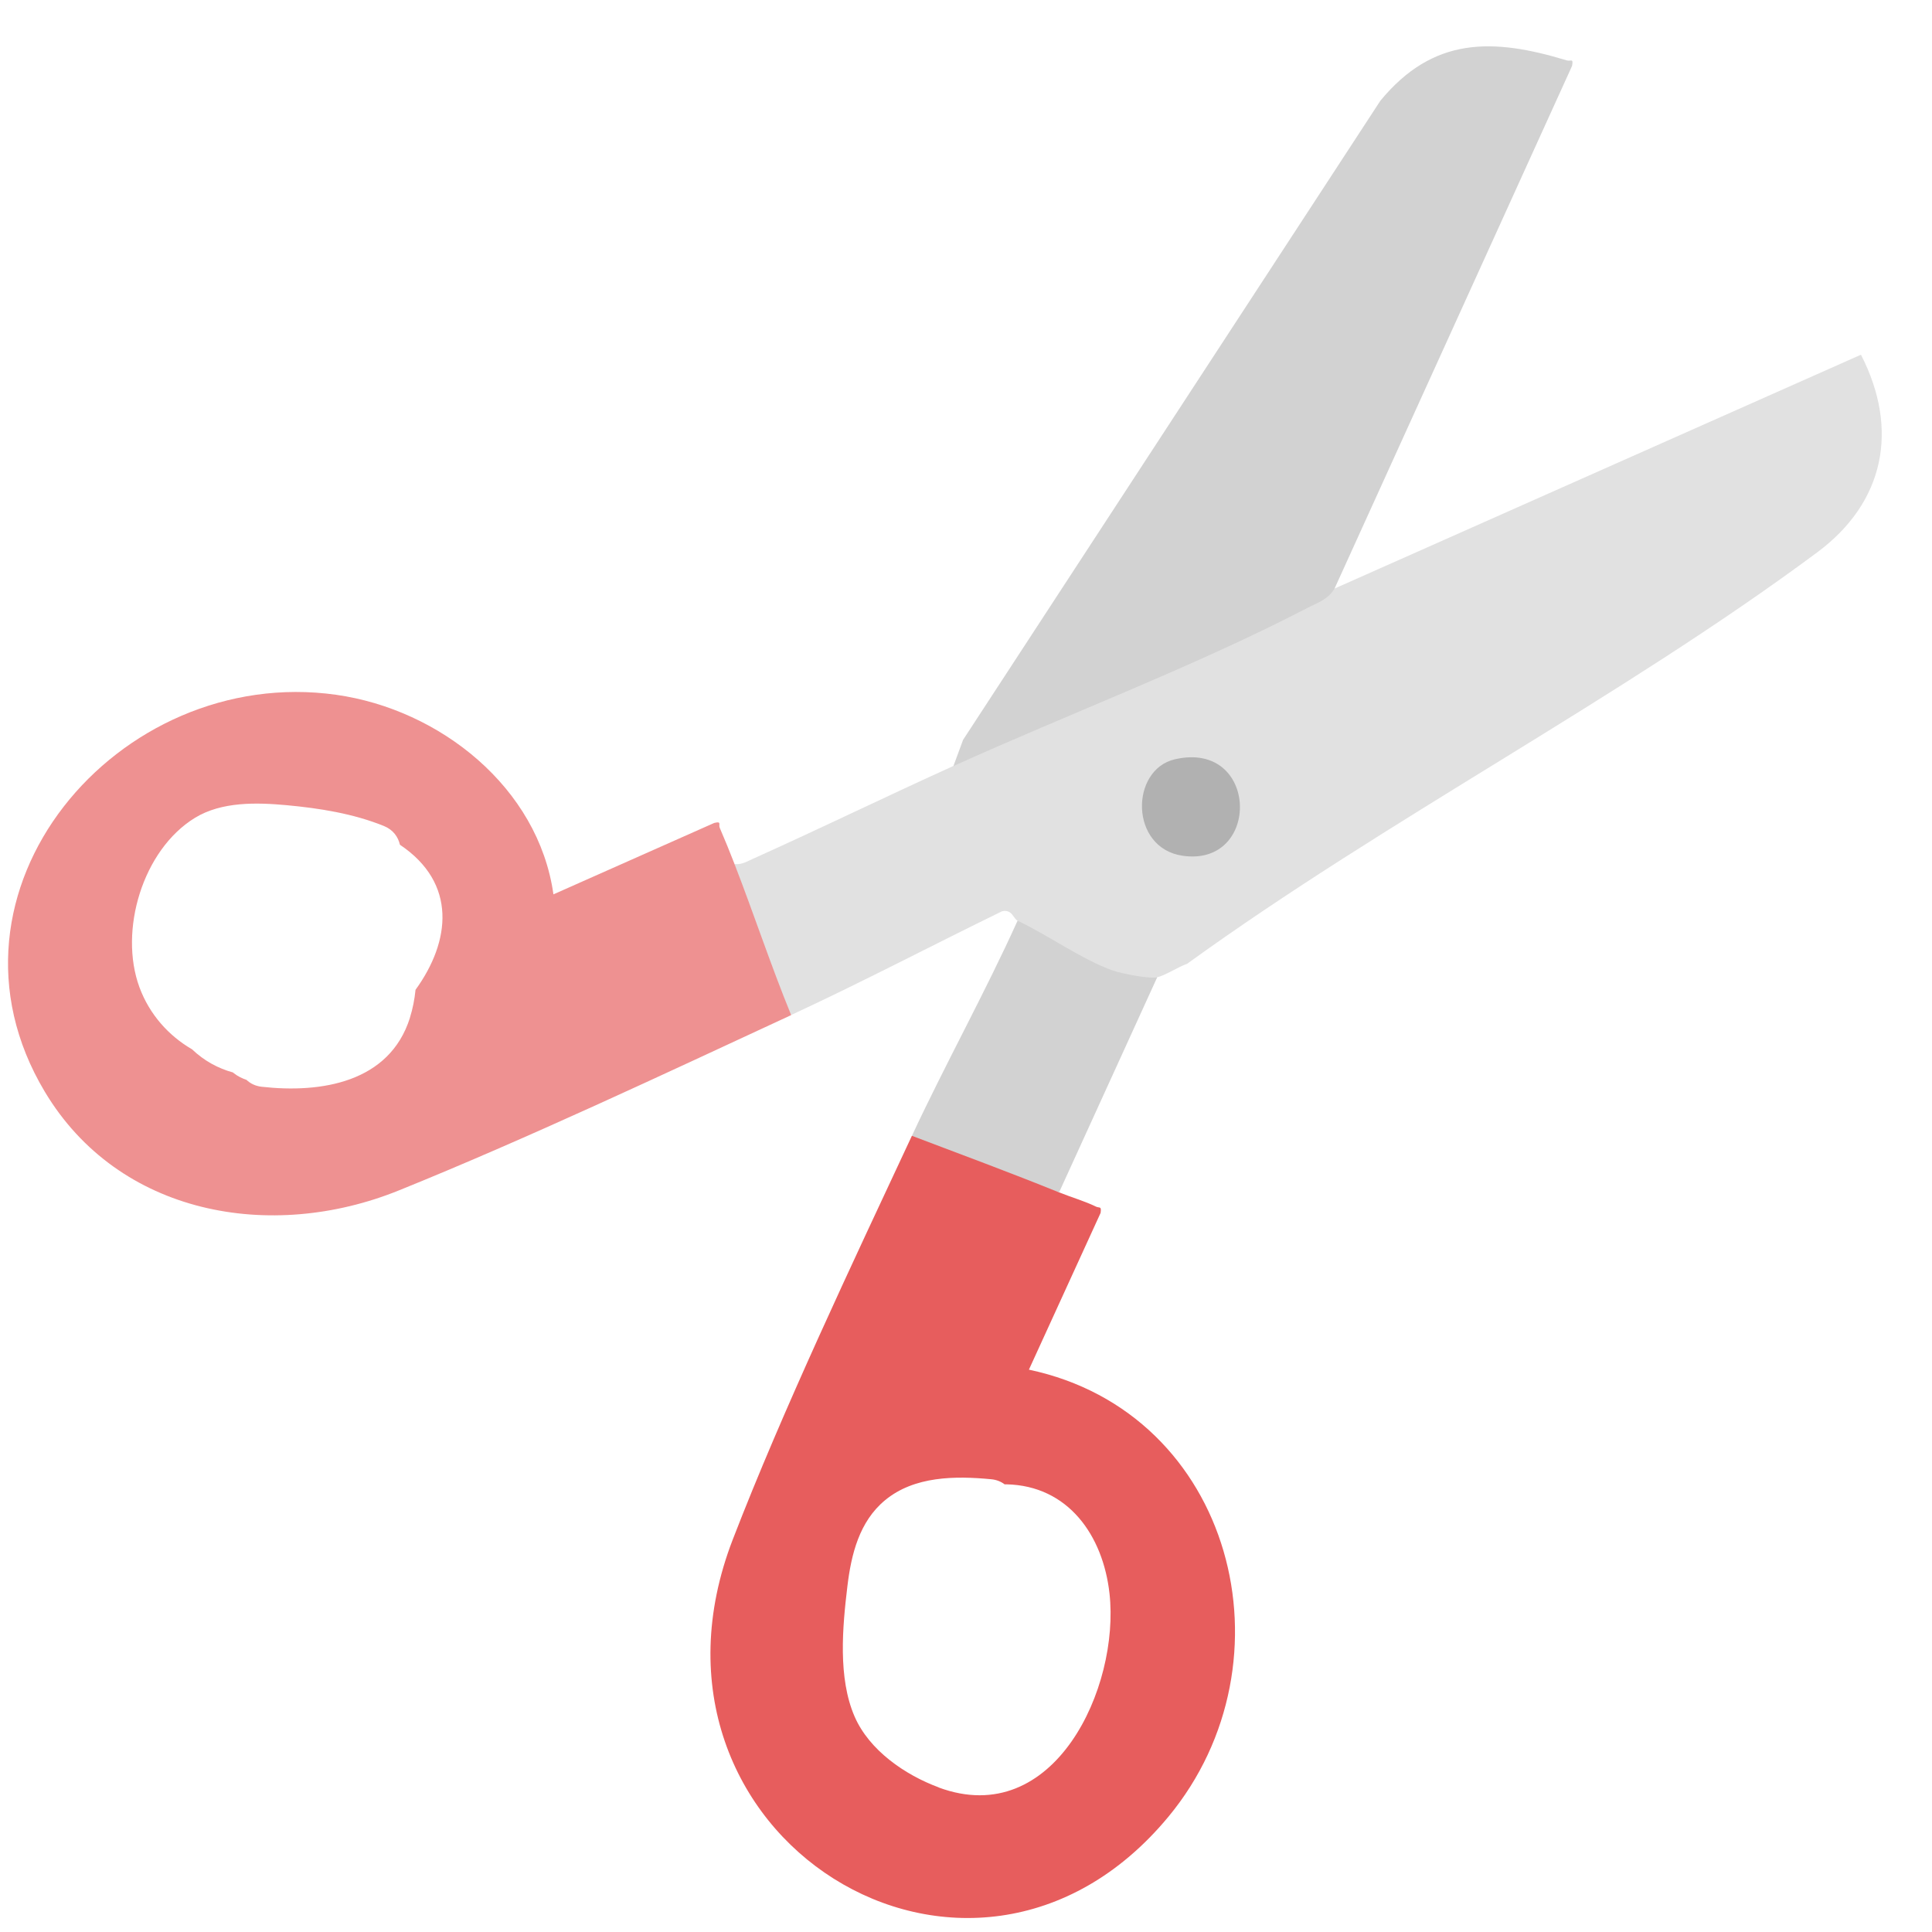
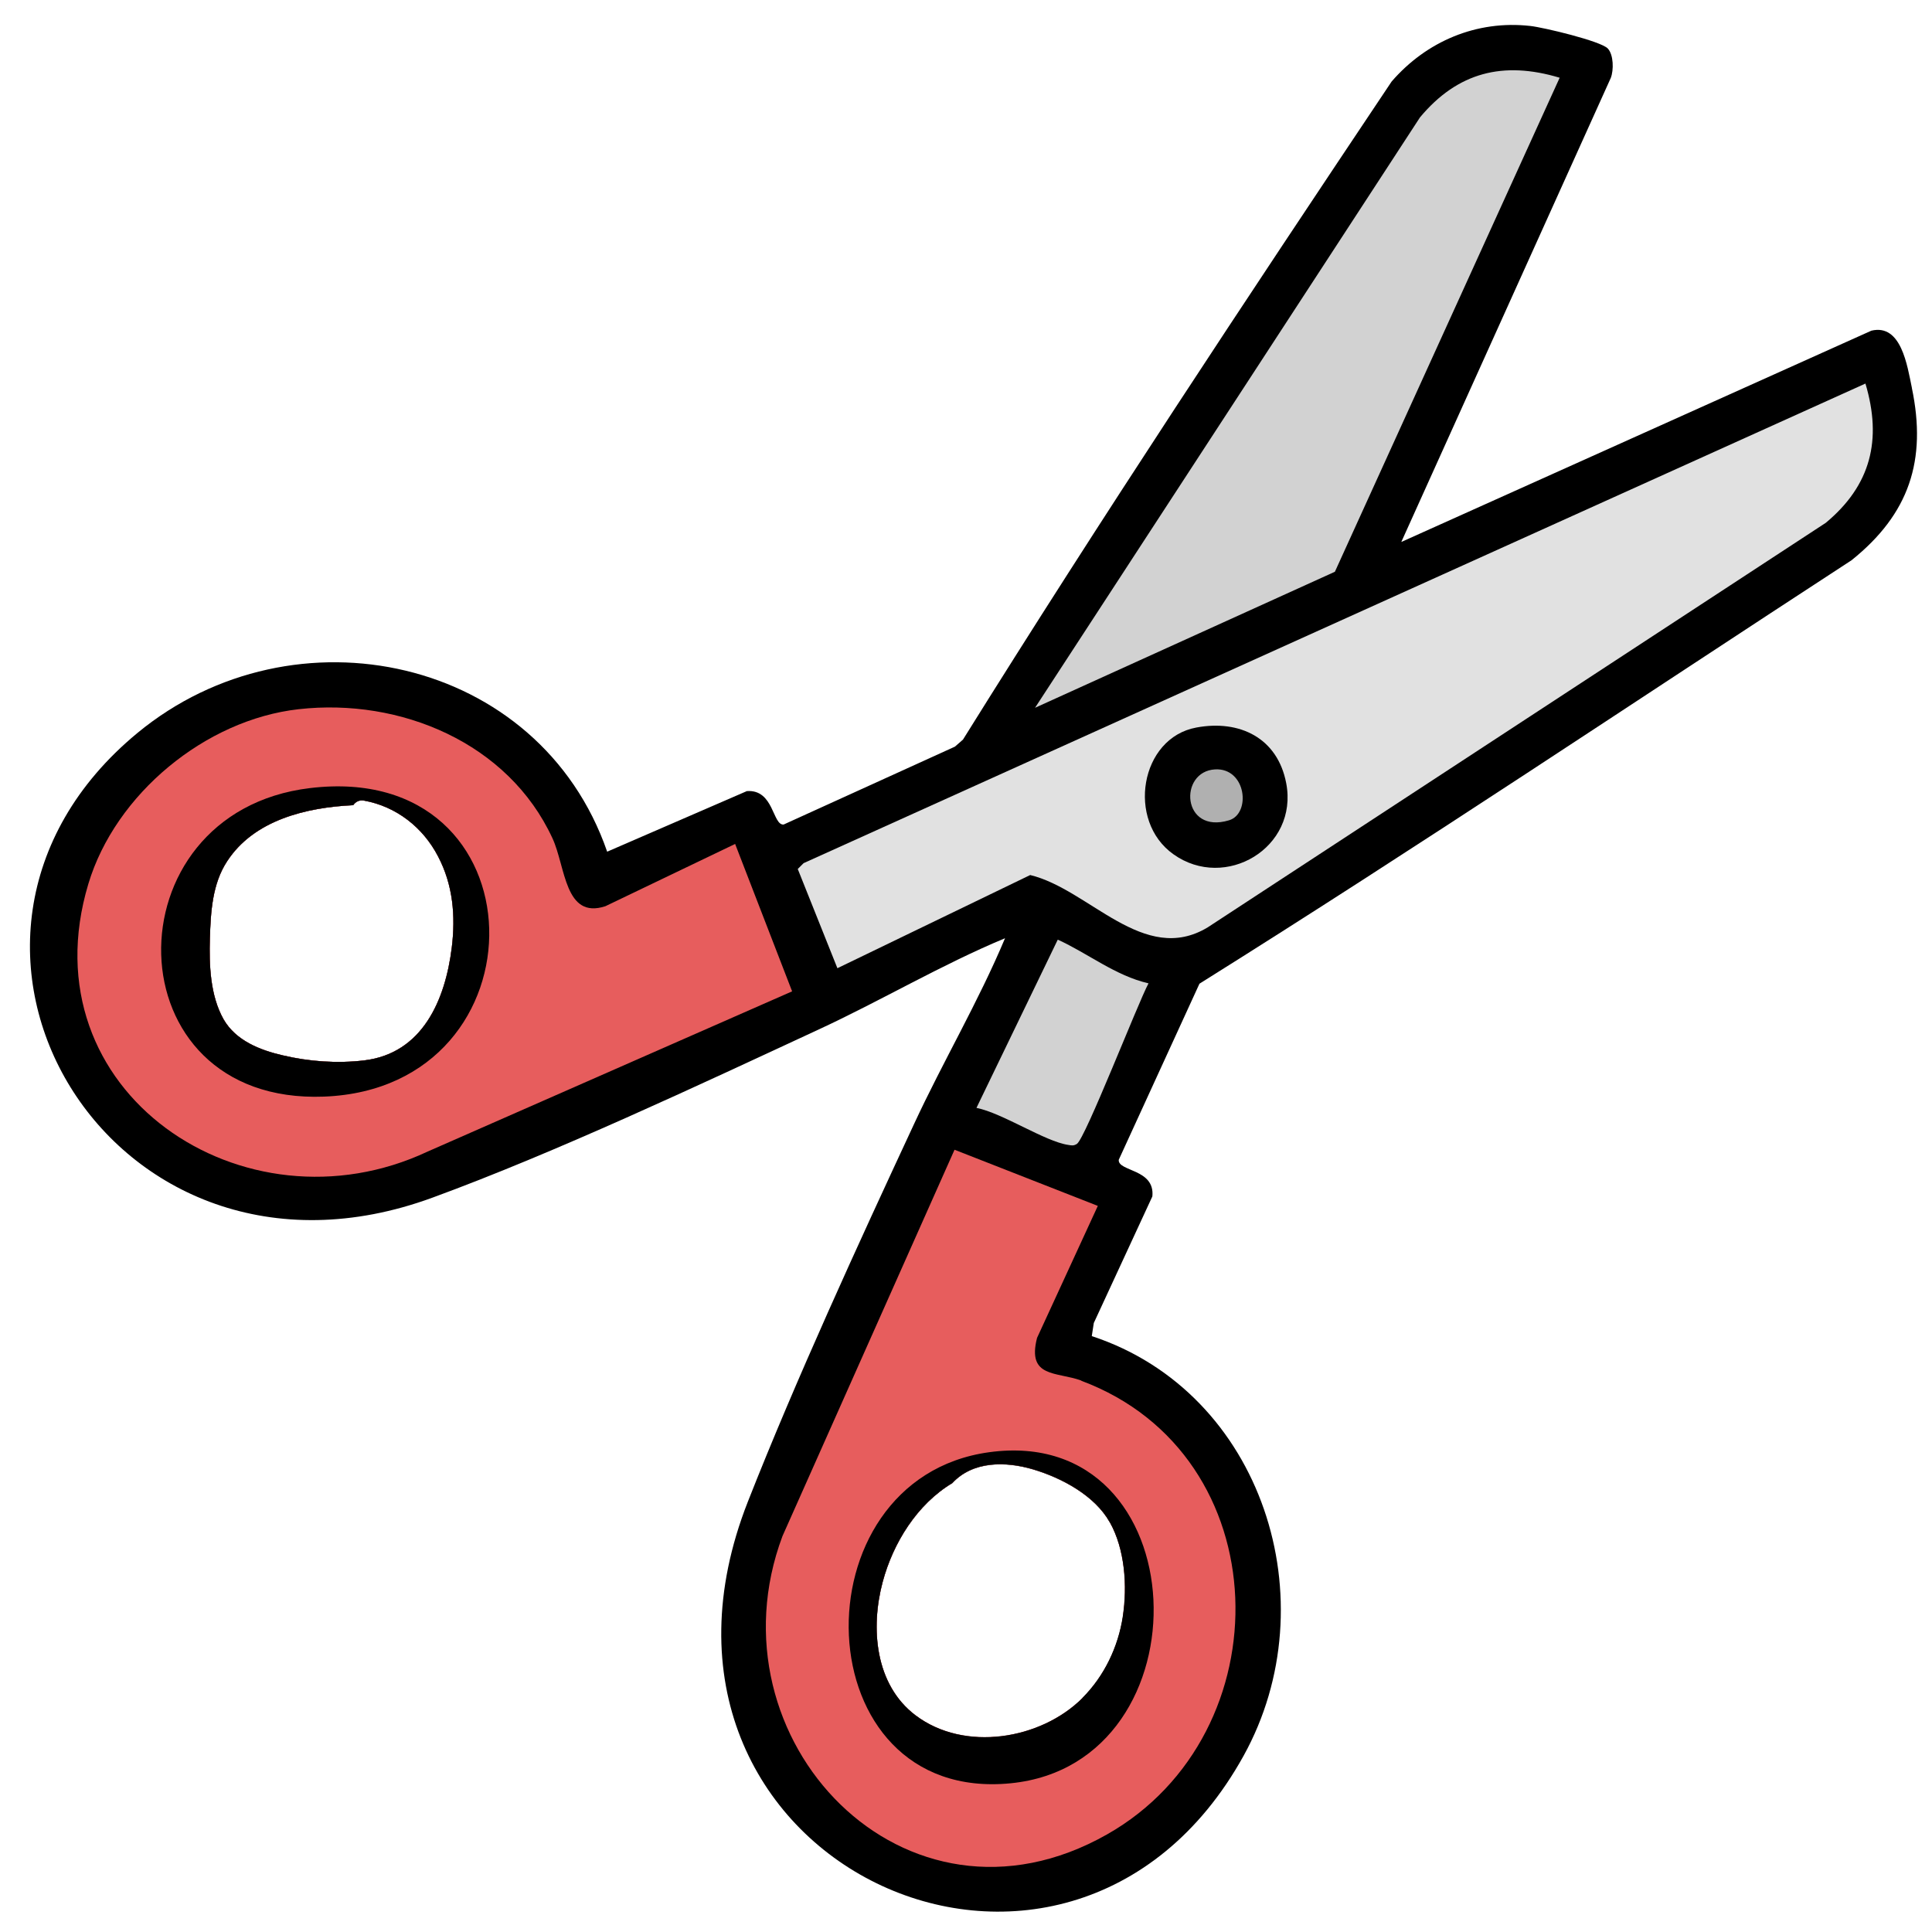
- <svg xmlns="http://www.w3.org/2000/svg" id="Layer_1" version="1.1" viewBox="0 0 384 384">
+ <svg xmlns="http://www.w3.org/2000/svg" id="Layer_1" version="1.1" viewBox="0 0 96 96">
  <defs>
    <style>
      .st0 {
        fill: #e75d5d;
      }

      .st1 {
-         fill: #b1b1b1;
+         fill: #e1e1e1;
      }

      .st2 {
-         fill: #e1e1e1;
+         fill: #b0b0b0;
      }

      .st3 {
-         fill: #ee9191;
-       }
- 
-       .st4 {
        fill: #d2d2d2;
      }
    </style>
  </defs>
-   <path class="st2" d="M230,194.25c-1.91,2.7-7.86.7-10.69-.46-4.73-1.93-12.28-5.92-16.45-8.83l-.61-1.97c-.85-.39-1.04-2.29-3.06-1.88-13.99,6.82-27.83,14.09-41.94,20.63-5.98-8.29-9.92-19.86-11.25-30,1.45.16,2.53-.55,3.77-1.1,13.3-5.98,26.46-12.39,39.73-18.4l2.05-2.02c24.66-10.43,48.69-21.61,72.1-33.55l1.6.31,104.63-46.48c7.62,14.83,4.7,29.35-8.7,39.29-39.21,29.12-85.44,52.97-125.23,81.77-1.65.55-4.49,2.4-5.96,2.67Z" />
-   <path class="st3" d="M146,171.75c-.91-2.35-1.93-4.87-2.94-7.2-.3-.7.44-1.37-1.11-.98l-31.95,14.19c-3-21.24-22.55-36.76-43.21-39.67-43.35-6.09-81.7,39.08-57.89,78.89,14.69,24.56,44.95,29.9,70.34,19.64,25.51-10.31,52.91-23.23,78.01-34.86-4.04-9.87-7.4-20.07-11.25-30ZM81.48,202.29c-4.06,12.88-17.67,15.04-29.48,13.71-1.25-.14-2.25-.65-3.01-1.37-.85-.29-1.69-.68-2.51-1.32-.06-.05-.11-.1-.17-.15-2.96-.81-5.72-2.3-8.14-4.6-4.67-2.71-8.47-6.96-10.45-12.32-4.14-11.25.62-27.31,11.03-33.69,5.31-3.25,12.27-3.06,18.24-2.51,6.5.6,13.25,1.67,19.33,4.14,1.82.74,2.82,2.17,3.17,3.72,11.39,7.63,10.08,19.2,3.1,28.83-.19,1.89-.55,3.75-1.12,5.56Z" />
-   <path class="st0" d="M204.5,272.24l14.25-31.16c.21-1.46-.2-.9-.95-1.27-2.08-1.03-5.03-1.9-7.3-2.82-8.44-5.93-19.03-9.88-29.25-11.25-11.82,25.32-25.63,54.41-35.61,80.26-22.72,58.86,47.33,102.49,86.59,55.09,25.59-30.9,12.87-80.29-27.73-88.86ZM186.59,355.26c-6.72-2.48-13.82-7.38-16.73-14.08-3.34-7.69-2.41-17.79-1.43-25.93.76-6.31,2.36-12.83,7.47-17.06,5.83-4.83,13.96-4.86,21.1-4.18,1.07.1,1.96.47,2.67,1.01.11,0,.22-.01.33,0,12.37.25,19.24,10.23,20.52,21.68,2.09,18.69-10.98,47.06-33.94,38.58Z" />
-   <path class="st4" d="M189.5,152.25l1.92-5.2,82.95-127.04c10.51-12.74,22.31-12.48,37.03-8.01.82.25,1.36-.52,1.06,1.1l-47.22,103.91c-1.37,2.21-3.35,2.76-5.5,3.88-22.02,11.44-47.45,21.05-70.25,31.37Z" />
-   <path class="st4" d="M230,194.25l-19.5,42.75c-9.66-3.92-19.5-7.55-29.25-11.25,6.7-14.36,14.46-28.3,21-42.75,5.69,2.65,13.03,7.86,18.97,9.91,1.83.63,7.1,1.66,8.78,1.34Z" />
-   <path class="st1" d="M233.53,150.91c16.72-3.83,17.18,21.44,1.54,19.18-10.58-1.53-10.47-17.13-1.54-19.18Z" />
+   <path d="M95,19.27c-.23-1.11-.53-3.19-2.01-2.84l-23.36,10.5,10.41-23.06c.15-.39.14-1.15-.15-1.46-.35-.37-3.2-1.05-3.85-1.12-2.66-.3-5.16.76-6.89,2.76-7.23,10.81-14.42,21.66-21.3,32.7l-.4.35-8.51,3.87c-.56.05-.48-1.76-1.83-1.66l-6.94,3.01c-3.36-9.7-15.56-12.32-23.34-5.9-12.44,10.27-1.33,28.96,14.66,23.09,6.09-2.23,13.25-5.6,19.2-8.36,3.11-1.44,6.08-3.21,9.25-4.53-1.33,3.17-3.09,6.14-4.53,9.25-2.76,5.93-5.87,12.7-8.25,18.75-7.03,17.88,15.86,28.46,24.63,12.63,4.25-7.67.97-18.06-7.54-20.86l.1-.65,2.91-6.29c.14-1.38-1.72-1.23-1.67-1.82l4.01-8.75c10.91-6.83,21.61-14.01,32.4-21.04,2.87-2.3,3.75-4.97,3-8.56ZM22.45,47.07c-.32,2.61-1.45,5.27-4.35,5.62-1.34.16-2.74.06-4.05-.25-1.13-.26-2.33-.73-2.94-1.79-.67-1.19-.72-2.71-.68-4.03.04-1.31.12-2.71.86-3.83,1.33-2.04,3.92-2.67,6.26-2.78.11-.16.29-.27.53-.23,1.61.29,2.94,1.33,3.69,2.78.74,1.41.87,2.95.68,4.51ZM55.15,75.64c.76,1.35.88,3.19.65,4.69-.23,1.51-.92,2.96-2.01,4.05-2.07,2.07-5.87,2.7-8.3.86-2.02-1.53-2.24-4.35-1.63-6.63.52-1.94,1.71-3.86,3.46-4.91,1.02-1.1,2.64-1.09,4.02-.68,1.41.42,3.05,1.29,3.8,2.62Z" />
+   <path class="st1" d="M92.69,19.05c.84,2.81.27,5.07-1.97,6.93l-30.71,20.1c-3.18,1.92-5.88-1.89-8.82-2.6l-9.58,4.63-1.97-4.93.29-.29,52.76-23.83Z" />
+   <path class="st0" d="M53.73,68.6c-1.22-.45-2.71-.12-2.2-2.12l3.02-6.56-7.12-2.79-8.55,19.2c-3.78,10.09,6.08,20.52,16.13,14.82,8.83-5.01,8.58-18.86-1.28-22.54ZM55.8,80.32c-.23,1.51-.92,2.96-2.01,4.05-2.07,2.07-5.87,2.7-8.3.86-2.02-1.53-2.24-4.35-1.63-6.63.52-1.94,1.71-3.86,3.46-4.91,1.02-1.1,2.64-1.09,4.02-.68,1.41.42,3.05,1.29,3.8,2.62.76,1.35.88,3.19.65,4.69Z" />
+   <path class="st0" d="M36.54,41.93l-6.46,3.1c-2.03.66-1.97-1.96-2.63-3.38-2.19-4.74-7.56-6.98-12.61-6.41-4.64.52-9.11,4.22-10.45,8.68-3.11,10.34,7.75,17.58,16.86,13.3l18.11-7.96-2.83-7.32ZM22.45,47.07c-.32,2.61-1.45,5.27-4.35,5.62-1.34.16-2.74.06-4.05-.25-1.13-.26-2.33-.73-2.94-1.79-.67-1.19-.72-2.71-.68-4.03.04-1.31.12-2.71.86-3.83,1.33-2.04,3.92-2.67,6.26-2.78.11-.16.29-.27.53-.23,1.61.29,2.94,1.33,3.69,2.78.74,1.41.87,2.95.68,4.51Z" />
+   <path class="st3" d="M77.5,3.86l-11.17,24.55-14.9,6.76,19.13-29.34c1.87-2.24,4.13-2.81,6.93-1.97Z" />
+   <path class="st3" d="M57.07,48.86c-.53.98-3.14,7.71-3.56,7.98-.16.1-.25.08-.43.05-1.16-.17-3.26-1.58-4.56-1.84l4.04-8.36c1.51.69,2.86,1.79,4.5,2.17Z" />
+   <path d="M59.45,36.15c2.15-.4,4.03.52,4.46,2.76.62,3.22-3.03,5.37-5.6,3.54-2.35-1.66-1.66-5.79,1.14-6.3Z" />
+   <path d="M49.15,72.16c-9.7,1.33-9.24,17.47,1.07,16.45,9.93-.98,9.34-17.88-1.07-16.45ZM53.79,84.37c-2.07,2.07-5.87,2.7-8.3.86-2.02-1.53-2.24-4.35-1.63-6.63.52-1.94,1.71-3.86,3.46-4.91,1.02-1.1,2.64-1.09,4.02-.68,1.41.42,3.05,1.29,3.8,2.62.76,1.35.88,3.19.65,4.69-.23,1.51-.92,2.96-2.01,4.05Z" />
+   <path d="M15.4,39.16c-10.05,1.21-9.89,15.74.7,15.33,11.17-.43,10.95-16.74-.7-15.33ZM18.1,52.69c-1.34.16-2.74.06-4.05-.25-1.13-.26-2.33-.73-2.94-1.79-.67-1.19-.72-2.71-.68-4.03.04-1.31.12-2.71.86-3.83,1.33-2.04,3.92-2.67,6.26-2.78.11-.16.29-.27.53-.23,1.61.29,2.94,1.33,3.69,2.78.74,1.41.87,2.95.68,4.51-.32,2.61-1.45,5.27-4.35,5.62Z" />
+   <path class="st2" d="M60.38,38.23c1.55-.08,1.79,2.2.69,2.53-2.35.71-2.52-2.43-.69-2.53Z" />
</svg>
